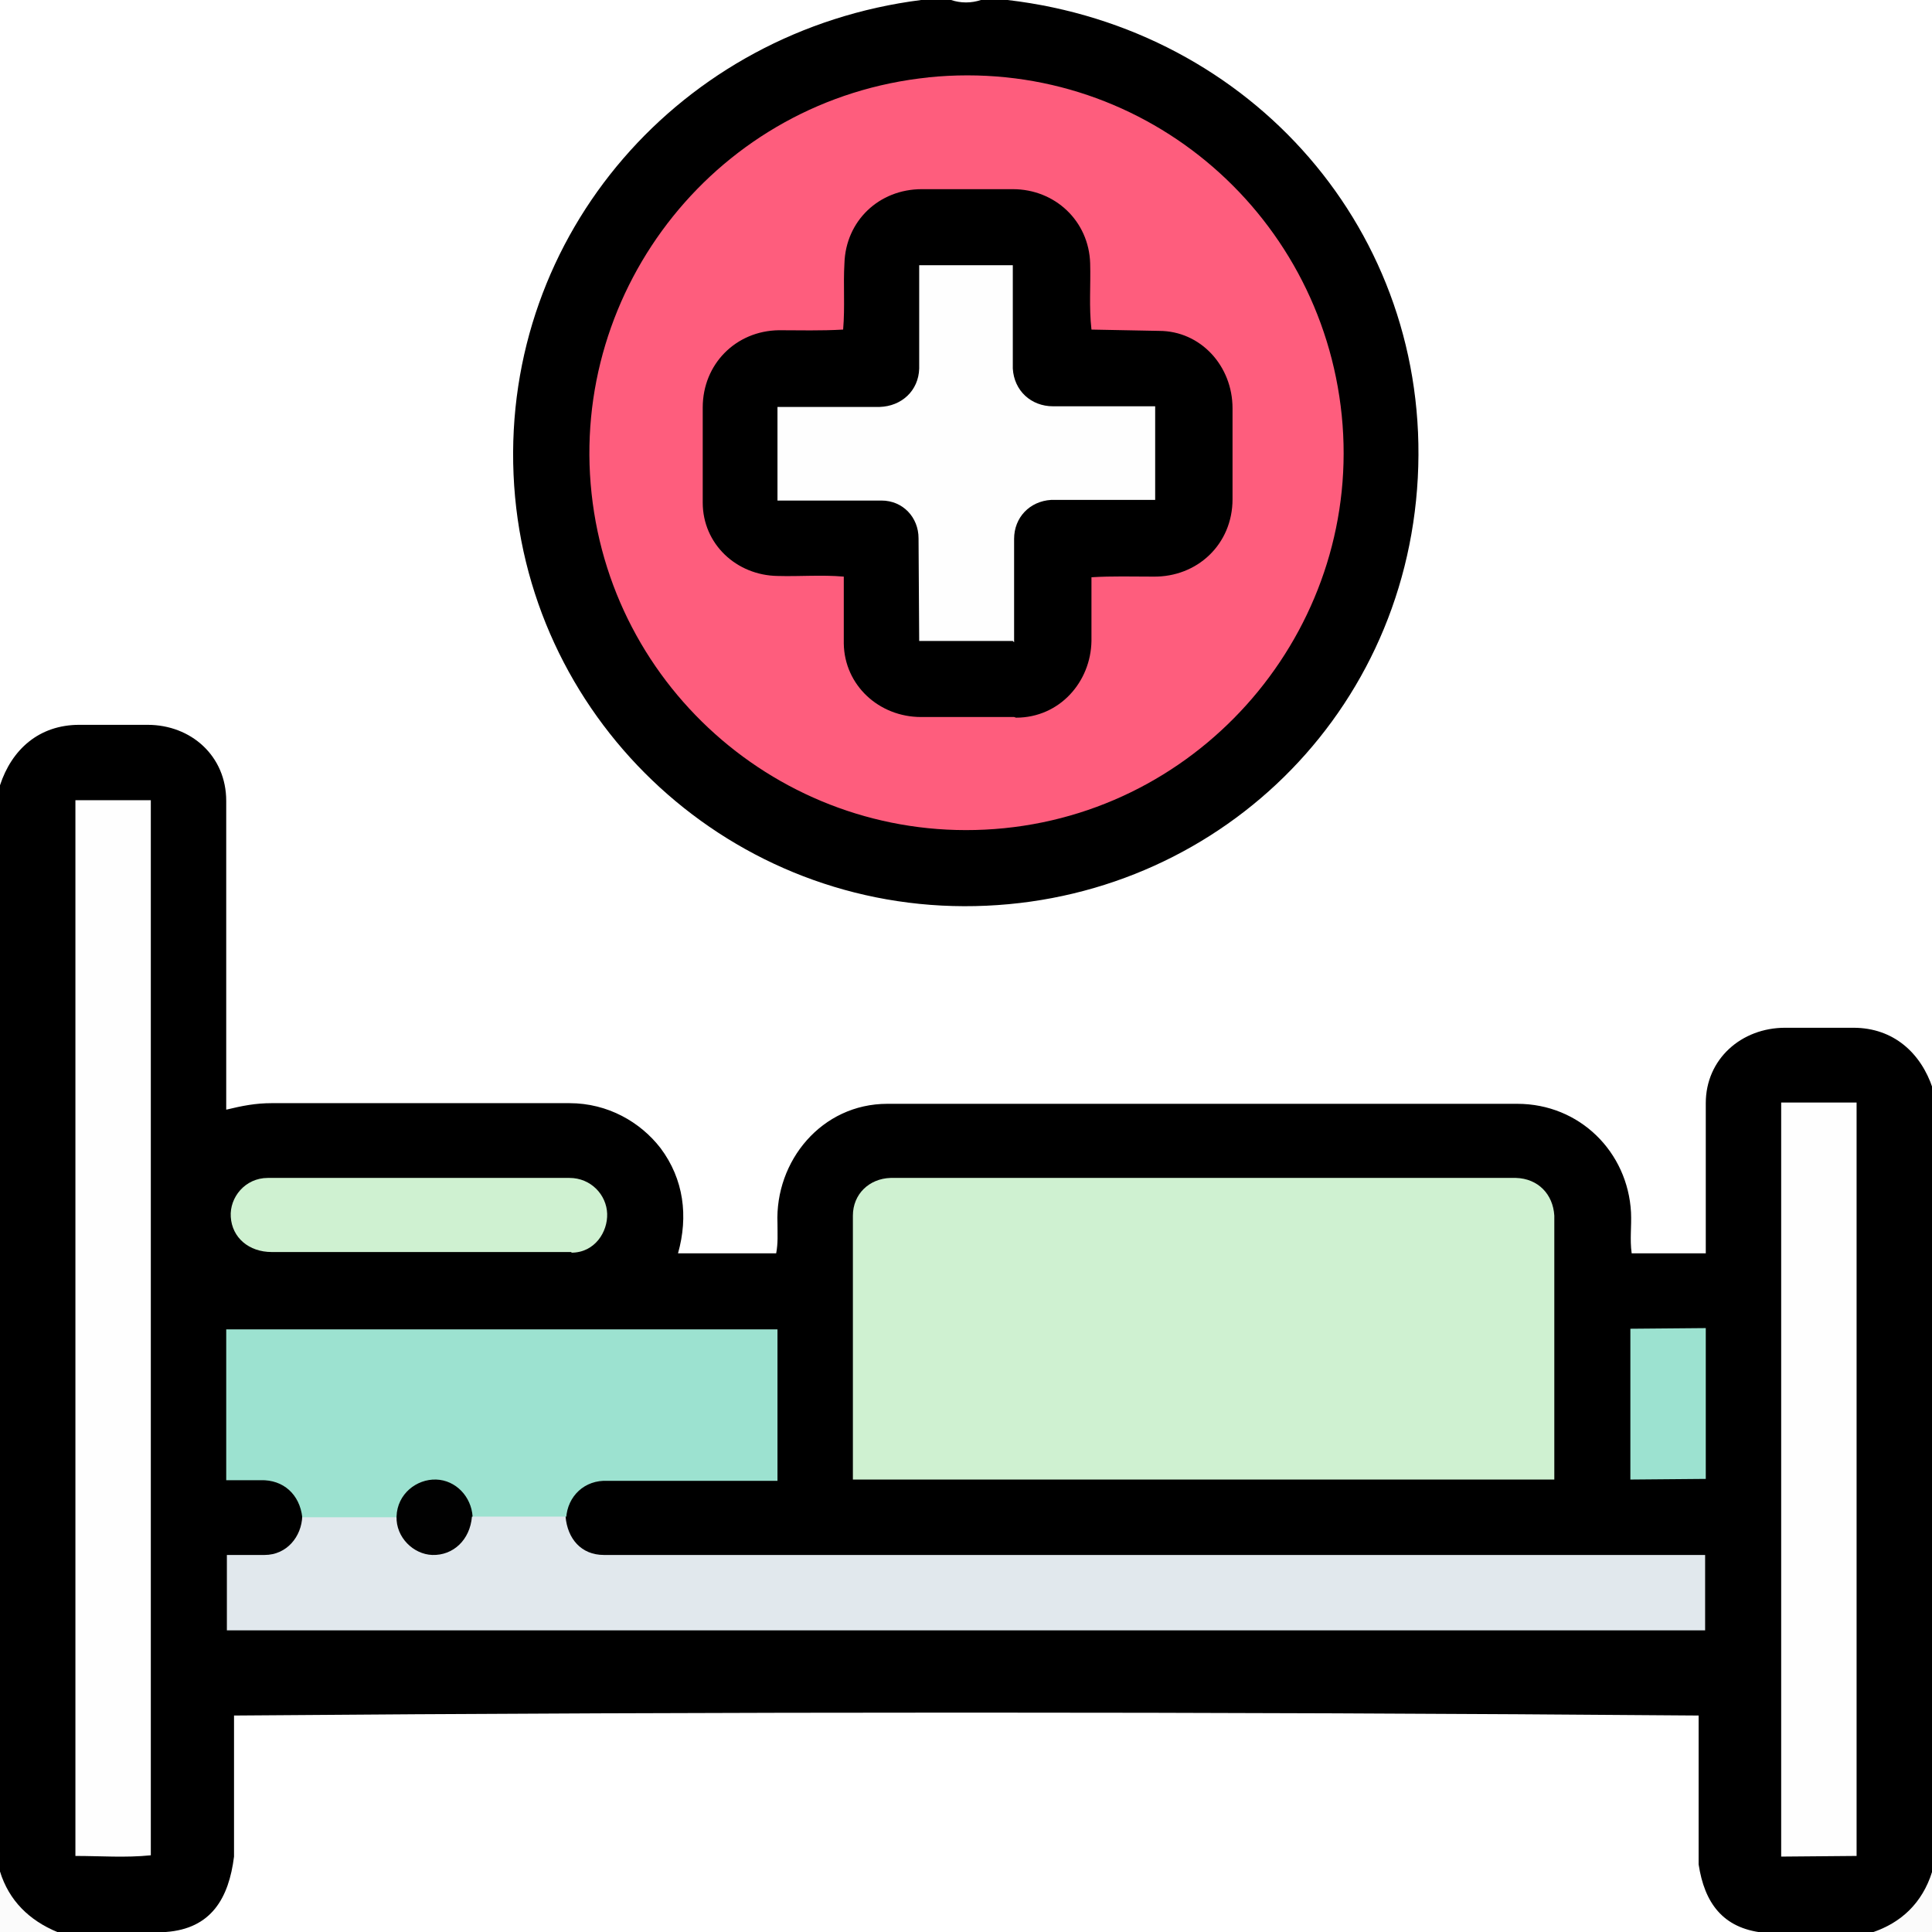
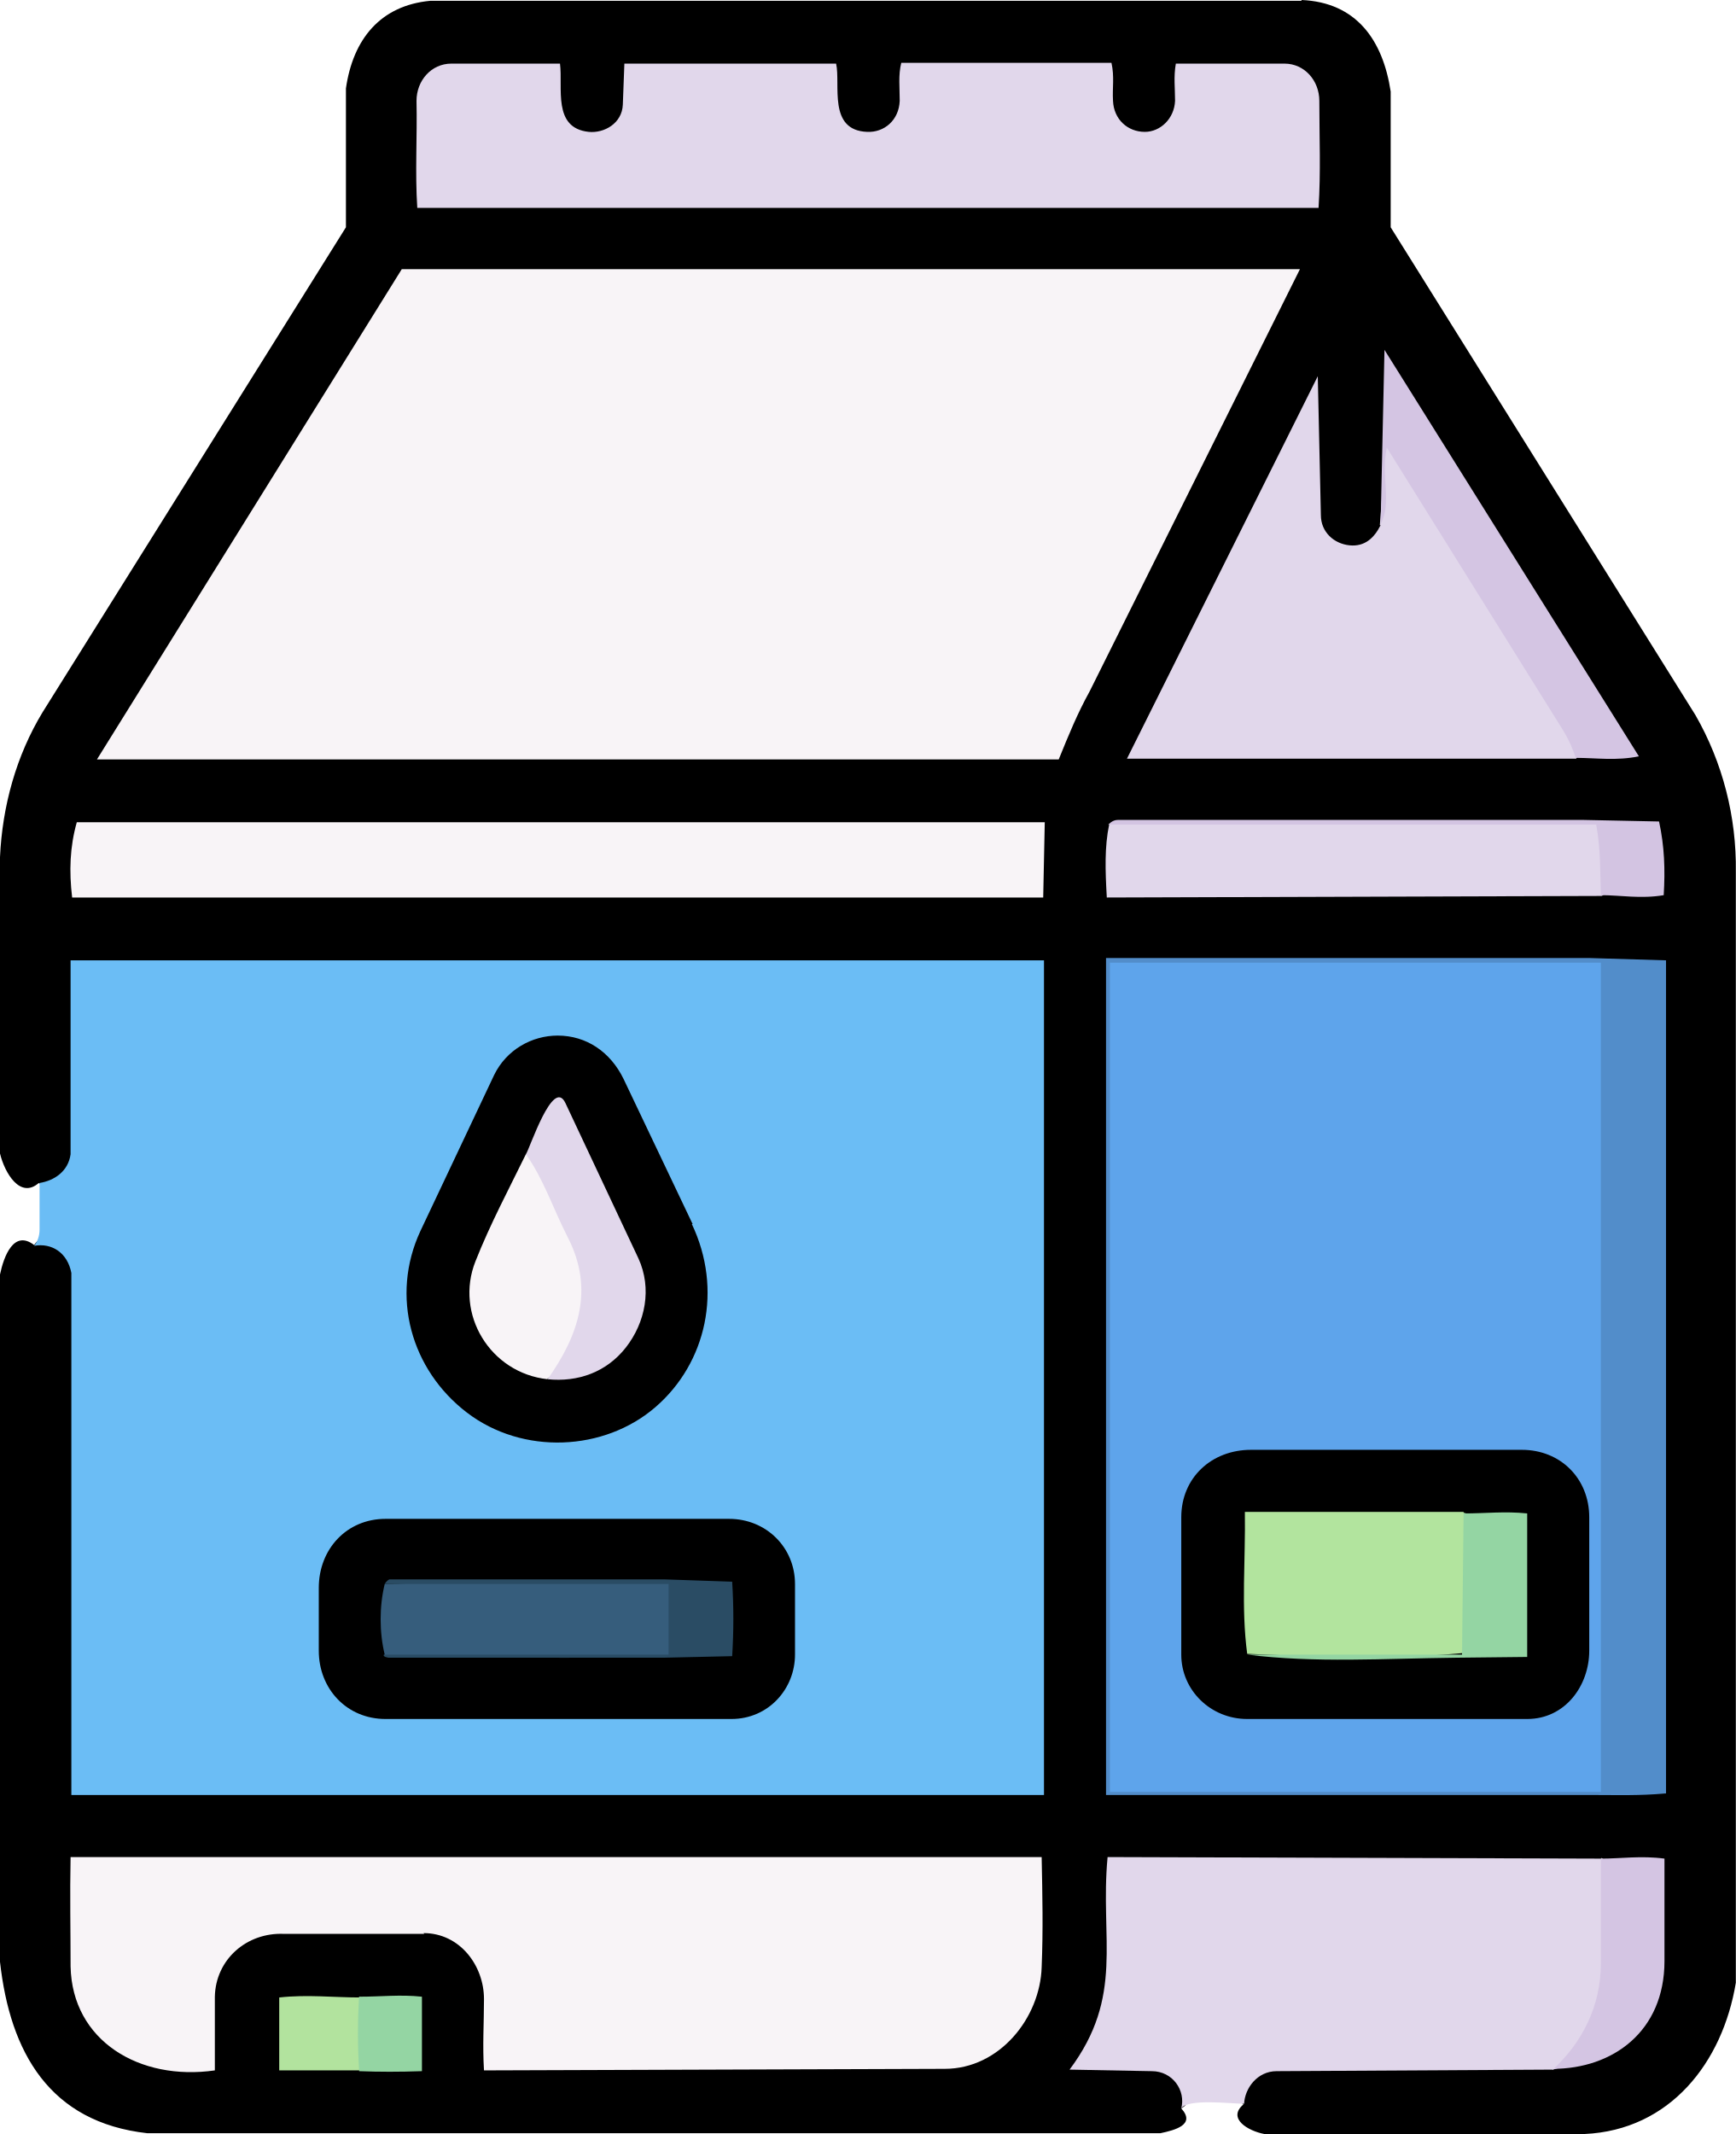
- <svg xmlns="http://www.w3.org/2000/svg" id="Layer_2" data-name="Layer 2" viewBox="0 0 29.72 29.72">
+ <svg xmlns="http://www.w3.org/2000/svg" id="Layer_2" data-name="Layer 2" viewBox="0 0 22.38 27.51">
  <defs>
    <style>
      .cls-1 {
-         fill: #010101;
+         fill: #b2e39e;
      }

      .cls-2 {
-         fill: #9ce2d0;
+         fill: #b2e49e;
      }

      .cls-3 {
-         fill: #e1e8ed;
+         fill: #d3c4e2;
      }

      .cls-4 {
-         fill: #fe5d7d;
+         fill: #f8f4f7;
      }

      .cls-5 {
-         fill: #fefefe;
+         fill: #6bbdf5;
      }

      .cls-6 {
-         fill: #fbfbfb;
+         fill: #e1d7eb;
      }

      .cls-7 {
-         fill: #cff1d1;
+         fill: #365d7c;
+       }
+ 
+       .cls-8 {
+         fill: #528dca;
+       }
+ 
+       .cls-9 {
+         fill: #d4c5e3;
+       }
+ 
+       .cls-10 {
+         fill: #2a4c64;
+       }
+ 
+       .cls-11 {
+         fill: #94d5a3;
+       }
+ 
+       .cls-12 {
+         fill: #5ea4eb;
      }
    </style>
  </defs>
  <g id="Layer_1-2" data-name="Layer 1">
    <g>
-       <path d="M29.72,16.72v12.08c-.03.57-.36.9-.93.93h-1.67c-.62-.07-.9-.46-.99-1.05v-2.29c-7.41-.06-15.11-.06-22.53,0v2.17c-.08.64-.35,1.11-1.05,1.16H.88c-.54-.04-.86-.39-.88-.93V12.08c.18-.55.6-.93,1.22-.93h1.05c.67,0,1.21.48,1.21,1.17v4.75c.25-.06.45-.1.7-.1h4.58c.59,0,1.09.29,1.4.69.36.48.43,1.05.27,1.62h1.51c.03-.16.02-.29.02-.46-.04-.96.68-1.84,1.69-1.84h9.69c.96,0,1.7.74,1.75,1.67.01.22-.02.41.01.63h1.14s0-2.31,0-2.31c0-.68.55-1.16,1.22-1.16h1.05c.62,0,1.04.39,1.22.93Z" />
-       <path d="M14.63,0c.15.05.31.05.46,0h.41c3.76.44,6.51,3.58,6.31,7.35s-3.27,6.6-6.98,6.59-6.77-2.94-6.93-6.64S10.47.47,14.17,0h.46Z" />
-       <path class="cls-6" d="M29.72,28.8v.93h-.93c.46-.15.78-.46.93-.93Z" />
-       <path class="cls-6" d="M.88,29.72h-.88v-.93c.14.45.45.75.88.93Z" />
-       <path class="cls-7" d="M23.92,22.76h-10.8s0-4.06,0-4.06c0-.33.25-.57.58-.58h9.62c.34.01.57.25.59.58v4.06Z" />
-       <path class="cls-3" d="M6.09,23.33l.12.09c.16.53.83.48.92-.04l.12-.05s.03-.11.07-.12c.18-.02,1.15-.03,1.3,0l.08.12c.03.34.24.59.59.59h16.94s0,1.16,0,1.16H3.49s0-1.16,0-1.16h.58c.34,0,.57-.28.58-.6.01-.05.03-.11.07-.12.18-.02,1.15-.03,1.3,0l.08.12Z" />
-       <path class="cls-2" d="M8.71,23.33h-1.45s-.12-.04-.12-.04c-.1-.53-.81-.54-.92,0l-.12.05h-1.45c-.04-.35-.29-.58-.64-.57-.18,0-.34,0-.53,0v-2.32s8.48,0,8.48,0v2.33s-2.61,0-2.61,0c-.36-.02-.62.24-.64.57Z" />
-       <path class="cls-5" d="M2.32,28.54c-.39.04-.77.01-1.16.01V12.31s1.16,0,1.16,0v16.23Z" />
-       <polygon class="cls-5" points="28.56 28.55 27.4 28.56 27.4 16.96 28.56 16.96 28.56 28.55" />
-       <path class="cls-7" d="M8.79,19.26h-4.61c-.35,0-.61-.22-.63-.54-.02-.3.22-.6.57-.6h4.64c.33,0,.57.26.58.55.01.28-.19.6-.55.6Z" />
-       <polygon class="cls-2" points="26.24 22.75 25.08 22.76 25.08 20.44 26.24 20.43 26.24 22.75" />
-       <path class="cls-4" d="M14.28,1.19c3.24-.33,6.04,2.04,6.36,5.2s-2.01,6.03-5.19,6.35-6.01-1.99-6.35-5.15,1.95-6.07,5.19-6.4Z" />
-       <path class="cls-1" d="M7.26,23.33c-.03.36-.29.6-.61.59-.29-.01-.56-.27-.55-.59.01-.35.31-.58.61-.57s.54.26.56.57Z" />
-       <path d="M15.6,11.03h-1.43c-.65,0-1.18-.49-1.19-1.13v-1.03c-.35-.03-.67,0-1.02-.01-.63-.01-1.15-.49-1.15-1.13v-1.46c0-.67.51-1.18,1.17-1.19.33,0,.64.01.99-.01.03-.36,0-.68.02-1.02.02-.65.53-1.14,1.19-1.14h1.4c.65,0,1.17.49,1.19,1.14.01.34-.02.67.02,1.02l1.04.02c.64,0,1.13.54,1.13,1.19v1.4c0,.69-.54,1.2-1.22,1.19-.33,0-.63-.01-.95.01v.98c-.01.63-.49,1.18-1.16,1.18Z" />
-       <path class="cls-5" d="M15.58,9.86h-1.44s-.01-1.58-.01-1.58c0-.32-.24-.58-.57-.58h-1.6s0-1.44,0-1.44h1.57c.34-.01.6-.25.61-.59v-1.59s1.44,0,1.44,0v1.59c.02.34.28.58.62.58h1.57s0,1.44,0,1.44h-1.6c-.33.02-.57.27-.57.6v1.59Z" />
+       <path d="M16.78,0c.71.03,1.05.52,1.15,1.18v1.75s3.93,6.29,3.93,6.29c.35.61.53,1.31.52,2.02v14.32c-.17,1.03-.85,1.9-1.95,1.95h-4.13c-.21-.04-.48-.2-.27-.38-.22-.24.11-.45.35-.53l3.57-.03.07.11.22-.12c.54-.09.96-.39,1.09-.94.03-.14.07-1.48.02-1.57h-.61s-.09-.1-.09-.1l-.04.11h-6.22c.04.69,0,1.37-.15,2.03l-.23.49c.35-.01.7,0,1.05.06.22.11.41.4.17.54.19.21-.08.28-.27.32H1.9c-1.26-.14-1.77-1.04-1.9-2.21v-8.86c.05-.24.18-.58.44-.38.19-.28.55.06.58.34v6.6s.05.04.05.04h12.24s.04-.04.04-.04v-10.47s-.04-.04-.04-.04c-4.1-.02-8.2,0-12.28.03l-.02,2.41c-.07.23-.28.52-.51.33-.24.21-.44-.13-.5-.38v-3.82c.03-.66.21-1.31.55-1.87l3.91-6.25v-1.79c.09-.63.44-1.07,1.09-1.13h11.23Z" />
+       <path class="cls-5" d="M.44,16.06c.04-.05.07-.12.07-.21v-.6c.19-.03.37-.15.4-.37v-2.5s12.55,0,12.55,0v10.76s-12.54,0-12.54,0v-6.73c-.05-.26-.25-.39-.48-.35Z" />
+       <path class="cls-4" d="M14.05,8.91c-.16.29-.27.56-.4.88H1.25s3.93-6.32,3.93-6.32h11.58s-2.71,5.44-2.71,5.44Z" />
+       <path class="cls-4" d="M5.47,24.93h-1.81c-.48-.02-.88.33-.89.81v.95c-.97.14-1.84-.38-1.86-1.34,0-.47-.01-.92,0-1.41h12.52c.01.5.02.93,0,1.42-.02.65-.54,1.31-1.25,1.31l-5.94.02c-.02-.33,0-.6,0-.92,0-.43-.31-.85-.78-.85Z" />
+       <path class="cls-6" d="M14.33.81c.04.18.01.32.02.49.01.24.19.4.41.4.2,0,.38-.17.39-.4,0-.16-.02-.31.01-.48h1.4c.26,0,.45.22.45.48,0,.47.02.92-.01,1.38H5.38c-.03-.46,0-.91-.01-1.38,0-.26.19-.48.45-.48h1.4c.04.31-.1.83.37.88.2.02.43-.11.44-.35l.02-.53h2.73c.06.27-.11.86.4.88.22.01.41-.15.42-.4,0-.17-.02-.33.02-.49h2.72Z" />
+       <path class="cls-6" d="M20.64,23.96s.1.03.11.06c.05.67.05,1.87-.35,2.39-.11.14-.19.23-.38.27l-3.56.02c-.25,0-.41.22-.42.42-.16,0-.73-.07-.81.06.06-.23-.11-.48-.38-.48l-1.06-.02c.71-.95.39-1.68.49-2.74l6.36.02Z" />
+       <path class="cls-6" d="M17.79,6.77c.03-.34.05-.68.05-1.03l.15.02,2.27,3.63c.13.17.15.3.06.39h-5.79s2.46-4.93,2.46-4.93l.04,1.79c0,.22.17.37.37.39s.32-.1.4-.26Z" />
+       <path class="cls-4" d="M13.45,11.57H.93c-.04-.34-.03-.65.06-.97h12.48s-.02.97-.02.97Z" />
+       <path class="cls-8" d="M21.47,23.12c-.33.03-.61.02-.93.02h-6.28s0-10.79,0-10.79h6.23s.99.03.99.03v10.74Z" />
+       <path class="cls-6" d="M20.64,11.55l-6.37.02c-.02-.35-.03-.65.03-.94,2.1-.03,4.2-.04,6.31-.02.04.01.07.03.09.06.05.06.11.82-.05.88Z" />
+       <path class="cls-9" d="M20.32,9.78c-.04-.12-.09-.24-.17-.37l-2.27-3.64c-.08.37.07.7-.08.99l.05-2.25,3.28,5.24c-.29.06-.55.02-.81.02Z" />
+       <path class="cls-9" d="M20.02,26.68c.38-.35.62-.82.62-1.37v-1.35c.26,0,.52-.04.82,0v1.32c0,.91-.67,1.39-1.44,1.39Z" />
+       <path class="cls-3" d="M20.64,11.55c-.01-.29,0-.59-.06-.92h-6.29s.05-.06.12-.06h6.01s.97.02.97.02c.07.32.08.62.06.95-.3.05-.55,0-.81,0Z" />
+       <path class="cls-1" d="M4.63,25.74c.14.26.14.69,0,.95h-1.03s0-.94,0-.94c.36-.04.7,0,1.05,0Z" />
+       <path class="cls-11" d="M4.63,26.69c-.02-.32-.02-.64,0-.95.29,0,.53-.03.81,0v.96c-.29.01-.55.01-.81,0Z" />
+       <path d="M9.44,22.16h-4.47c-.5,0-.86-.39-.86-.88v-.81c0-.5.36-.89.86-.89h4.43c.48,0,.85.37.85.84v.91c0,.44-.34.83-.82.83Z" />
+       <path d="M8.92,15.78c.4.84.19,1.79-.47,2.36s-1.71.62-2.43.07-.99-1.5-.6-2.34l.95-2.01c.16-.33.49-.51.82-.51.37,0,.68.21.85.56l.89,1.87Z" />
+       <rect class="cls-12" x="14.31" y="12.41" width="6.33" height="10.69" />
+       <path class="cls-7" d="M4.96,21.33c-.07-.29-.07-.62,0-.91,1.24-.04,2.48-.04,3.73-.01.04.03.06.87.03.91-.02.02-.05.03-.08.04-1.23.02-2.46.01-3.69-.02Z" />
+       <path class="cls-10" d="M4.96,21.33h3.66s0-.91,0-.91h-3.66s.02-.04.06-.06h3.54s.88.03.88.03c.02.33.02.63,0,.96l-.89.02h-3.54s-.08-.01-.06-.04Z" />
+       <path class="cls-4" d="M7.06,17.78c-.74-.08-1.2-.84-.93-1.52.19-.48.43-.93.65-1.38.06,0,.12.01.16.05.17.17.61,1.27.65,1.55.02.13,0,.27-.01.4-.04.29-.22.82-.52.89Z" />
+       <path class="cls-6" d="M7.06,17.78c.39-.55.61-1.15.26-1.83-.19-.37-.31-.75-.54-1.07.05-.07.35-1,.51-.66l.94,2c.18.39.09.83-.16,1.15s-.62.45-1.01.41Z" />
+       <path d="M19.69,22.16h-3.61c-.47,0-.85-.37-.85-.83v-1.77c0-.51.39-.87.9-.87h3.49c.5,0,.87.37.87.87v1.72c0,.45-.31.88-.8.88Z" />
+       <path class="cls-2" d="M18.87,19.5s.11.03.11.06c0,.21.04,1.68-.02,1.74-.93.1-1.92.06-2.88.02-.08-.6-.02-1.21-.03-1.83h2.82Z" />
+       <path class="cls-11" d="M16.08,21.33h2.77s.02-1.82.02-1.82c.29,0,.53-.03.82,0v1.85s-.92.01-.92.01c-.92.01-1.82.07-2.69-.04Z" />
    </g>
  </g>
</svg>
